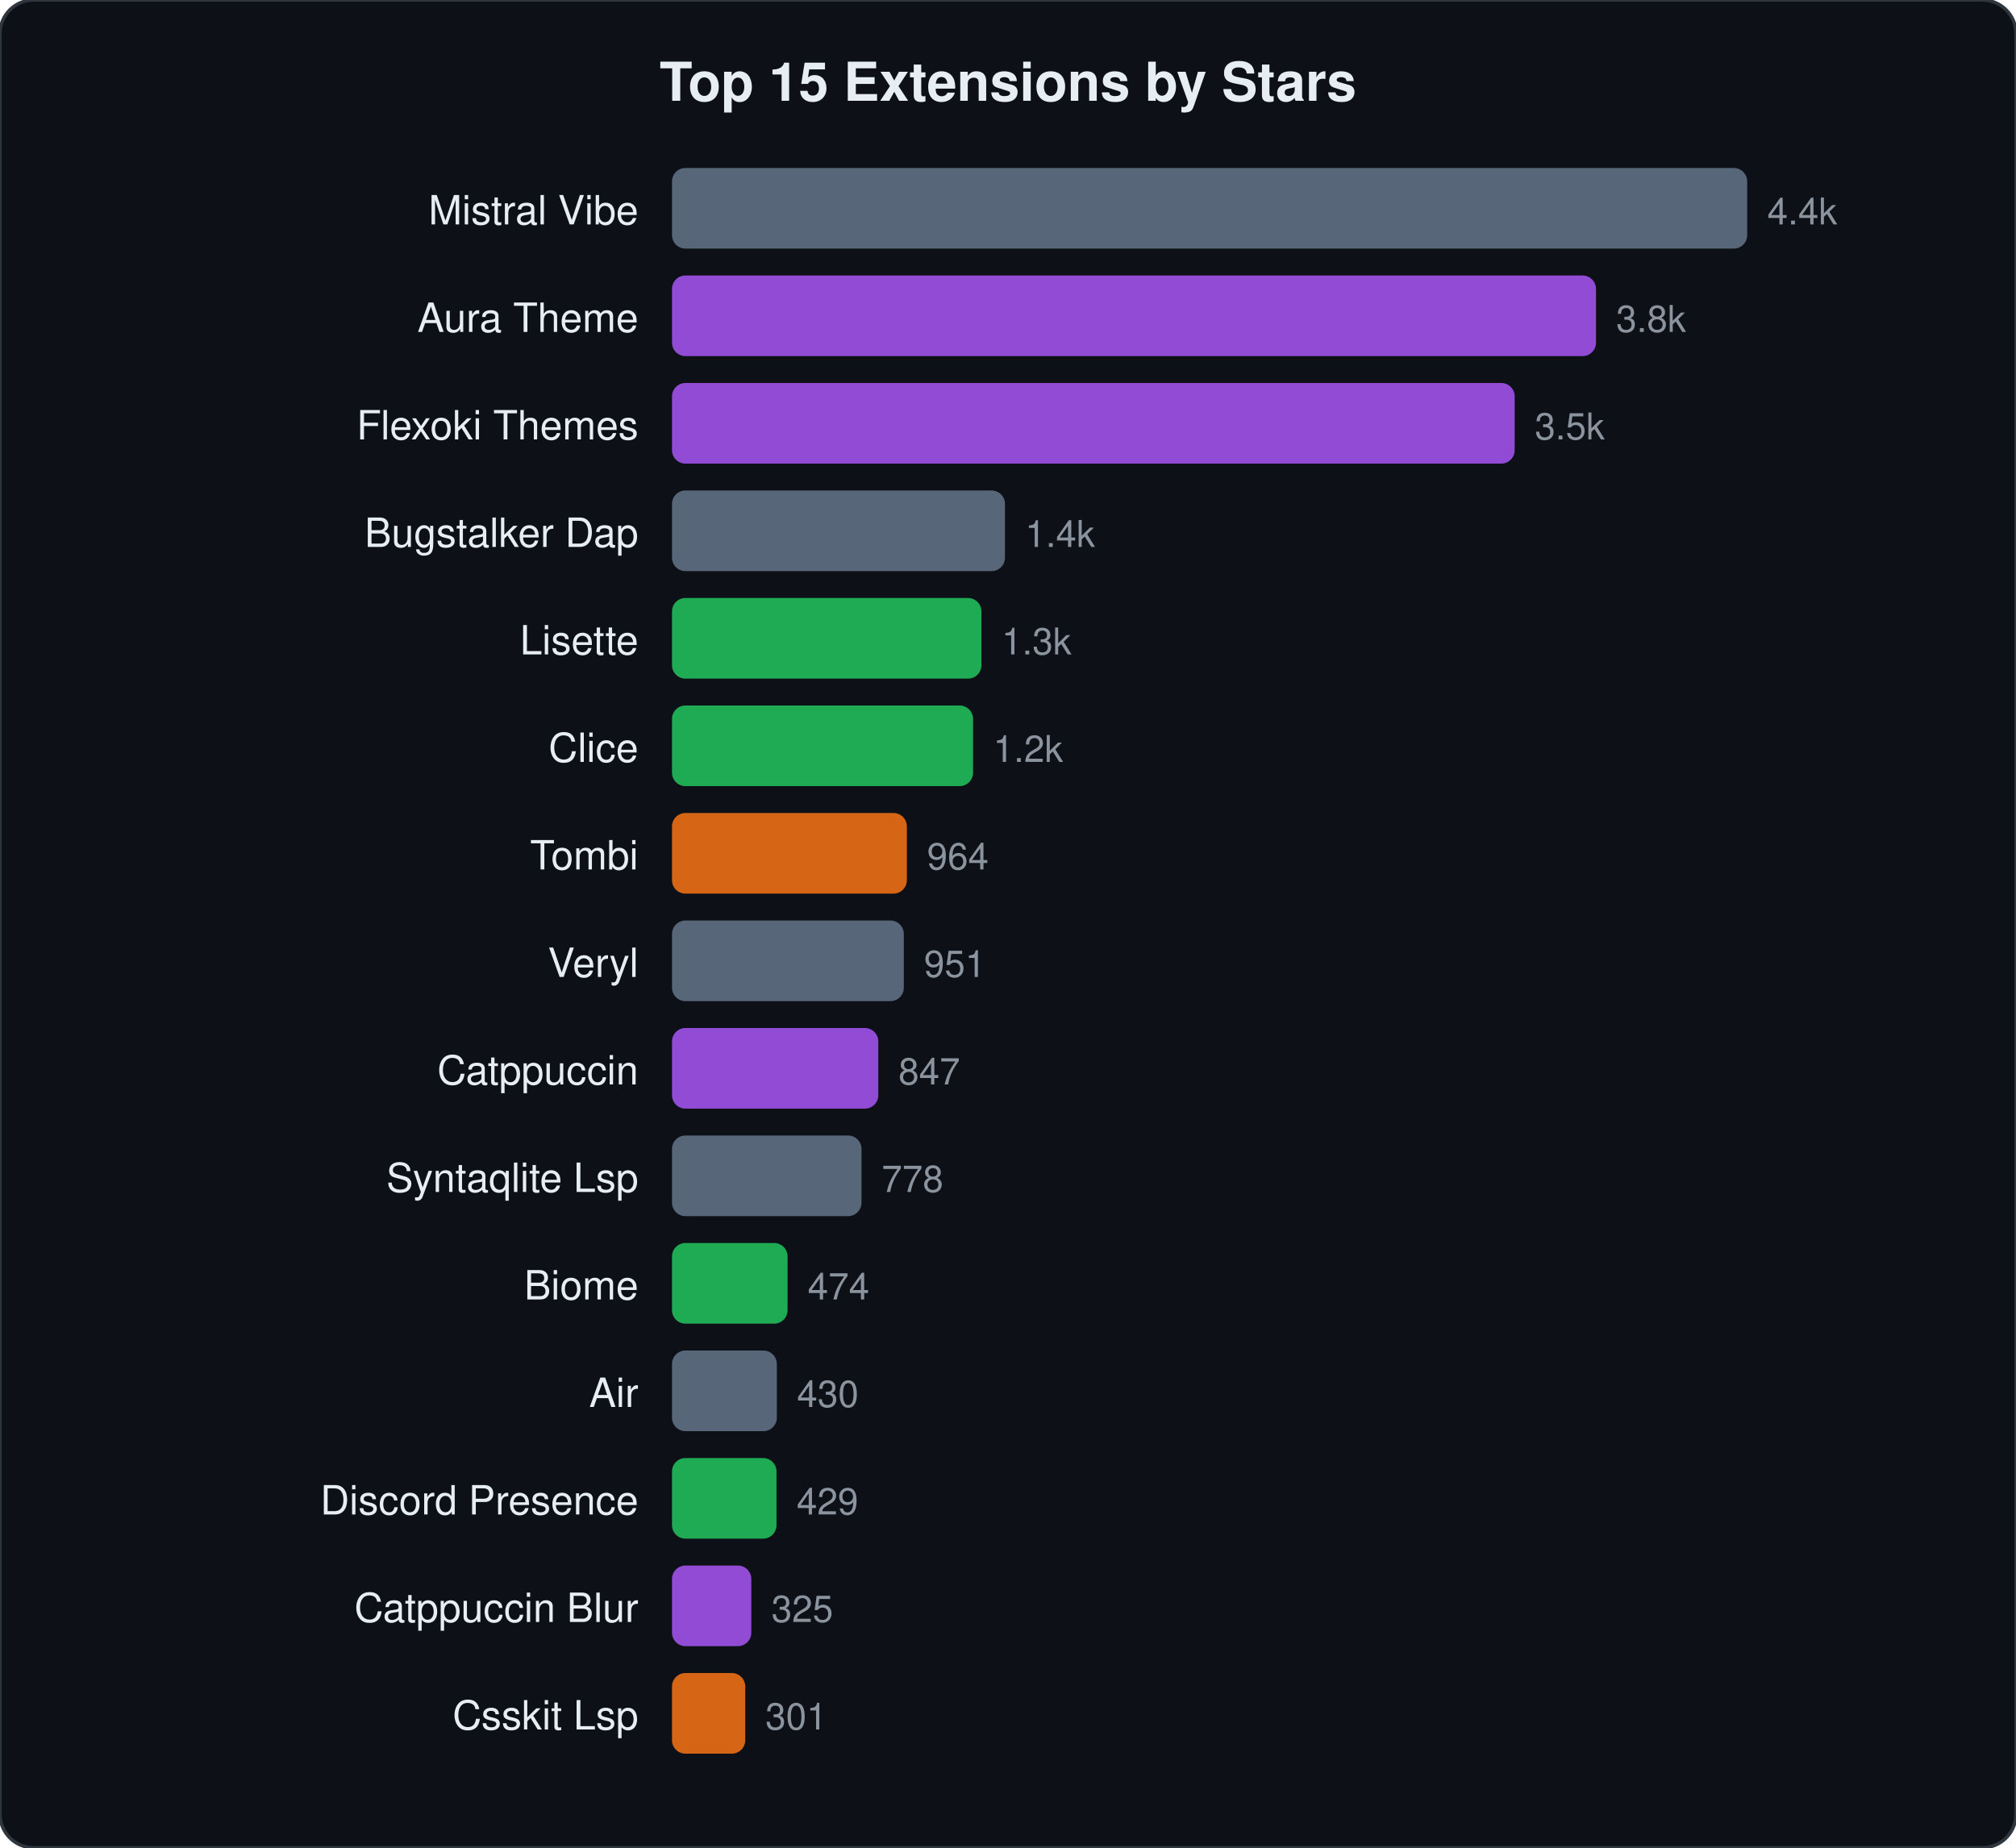
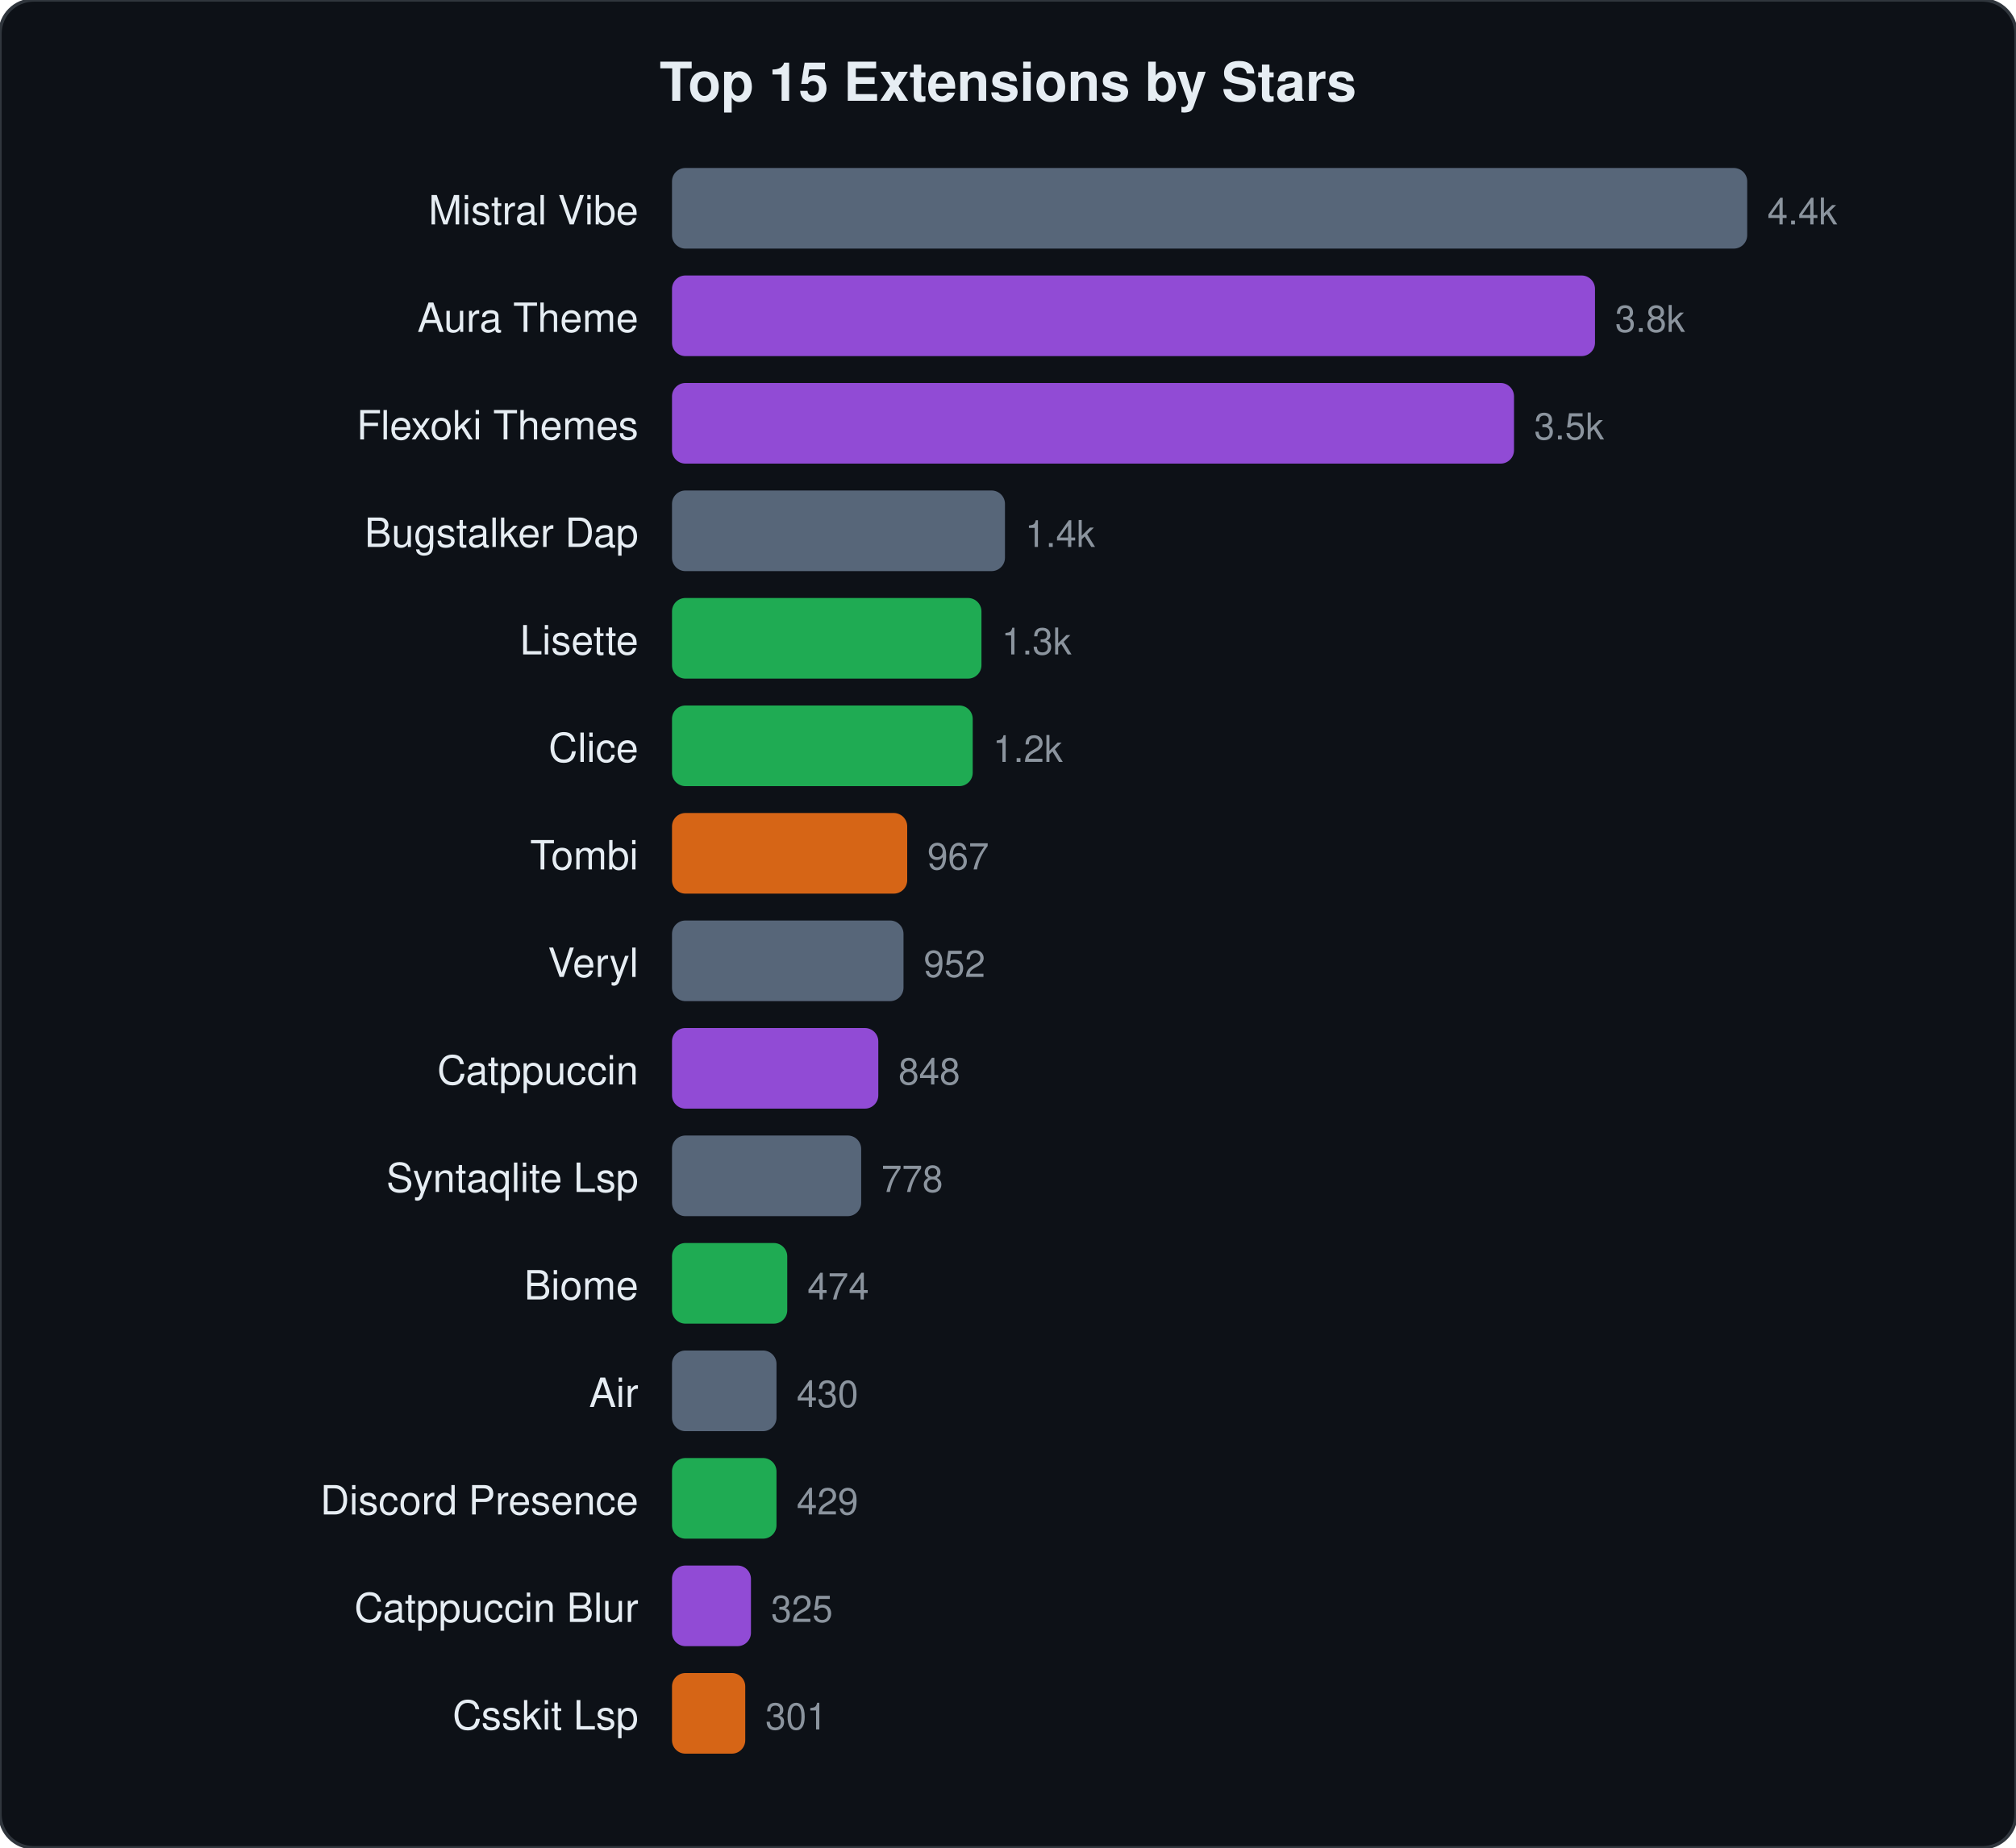
<svg xmlns="http://www.w3.org/2000/svg" viewBox="0 0 600 550" width="600" height="550">
  <style>text{font-family:-apple-system,BlinkMacSystemFont,"Segoe UI",Helvetica,Arial,sans-serif;fill:#e6edf3}.name{font-size:12px}.stars{font-size:11px;fill:#8b949e}.title{font-size:16px;font-weight:600}</style>
  <rect width="600" height="550" rx="10" fill="#0d1117" stroke="#30363d" stroke-width="1" />
  <text x="300" y="30" text-anchor="middle" class="title">Top 15 Extensions by Stars</text>
  <text x="190" y="66.8" text-anchor="end" class="name">Mistral Vibe</text>
  <rect x="200" y="50.0" width="320.0" height="24" rx="4" fill="#64748b" opacity="0.85" />
  <text x="526.0" y="66.8" class="stars">4.4k</text>
  <text x="190" y="98.8" text-anchor="end" class="name">Aura Theme</text>
-   <rect x="200" y="82.0" width="275.0" height="24" rx="4" fill="#a855f7" opacity="0.85" />
-   <text x="481.0" y="98.8" class="stars">3.8k</text>
+   <rect x="200" y="82.0" width="274.7" height="24" rx="4" fill="#a855f7" opacity="0.85" />
+   <text x="480.7" y="98.8" class="stars">3.8k</text>
  <text x="190" y="130.8" text-anchor="end" class="name">Flexoki Themes</text>
-   <rect x="200" y="114.0" width="250.8" height="24" rx="4" fill="#a855f7" opacity="0.85" />
-   <text x="456.8" y="130.8" class="stars">3.5k</text>
+   <rect x="200" y="114.0" width="250.6" height="24" rx="4" fill="#a855f7" opacity="0.85" />
+   <text x="456.6" y="130.8" class="stars">3.5k</text>
  <text x="190" y="162.8" text-anchor="end" class="name">Bugstalker Dap</text>
  <rect x="200" y="146.0" width="99.1" height="24" rx="4" fill="#64748b" opacity="0.85" />
  <text x="305.1" y="162.8" class="stars">1.4k</text>
  <text x="190" y="194.8" text-anchor="end" class="name">Lisette</text>
  <rect x="200" y="178.0" width="92.1" height="24" rx="4" fill="#22c55e" opacity="0.85" />
  <text x="298.1" y="194.8" class="stars">1.3k</text>
  <text x="190" y="226.8" text-anchor="end" class="name">Clice</text>
-   <rect x="200" y="210.0" width="89.6" height="24" rx="4" fill="#22c55e" opacity="0.85" />
-   <text x="295.6" y="226.8" class="stars">1.2k</text>
+   <rect x="200" y="210.0" width="89.5" height="24" rx="4" fill="#22c55e" opacity="0.85" />
+   <text x="295.5" y="226.8" class="stars">1.2k</text>
  <text x="190" y="258.8" text-anchor="end" class="name">Tombi</text>
-   <rect x="200" y="242.0" width="69.9" height="24" rx="4" fill="#f97316" opacity="0.85" />
-   <text x="275.9" y="258.8" class="stars">964</text>
+   <rect x="200" y="242.0" width="70.0" height="24" rx="4" fill="#f97316" opacity="0.85" />
+   <text x="276.0" y="258.8" class="stars">967</text>
  <text x="190" y="290.8" text-anchor="end" class="name">Veryl</text>
-   <rect x="200" y="274.0" width="69.0" height="24" rx="4" fill="#64748b" opacity="0.85" />
-   <text x="275.0" y="290.8" class="stars">951</text>
+   <rect x="200" y="274.0" width="68.9" height="24" rx="4" fill="#64748b" opacity="0.85" />
+   <text x="274.9" y="290.8" class="stars">952</text>
  <text x="190" y="322.8" text-anchor="end" class="name">Catppuccin</text>
  <rect x="200" y="306.0" width="61.4" height="24" rx="4" fill="#a855f7" opacity="0.85" />
-   <text x="267.4" y="322.8" class="stars">847</text>
+   <text x="267.4" y="322.8" class="stars">848</text>
  <text x="190" y="354.8" text-anchor="end" class="name">Syntaqlite Lsp</text>
-   <rect x="200" y="338.0" width="56.4" height="24" rx="4" fill="#64748b" opacity="0.85" />
-   <text x="262.4" y="354.8" class="stars">778</text>
+   <rect x="200" y="338.0" width="56.3" height="24" rx="4" fill="#64748b" opacity="0.85" />
+   <text x="262.3" y="354.8" class="stars">778</text>
  <text x="190" y="386.8" text-anchor="end" class="name">Biome</text>
-   <rect x="200" y="370.0" width="34.4" height="24" rx="4" fill="#22c55e" opacity="0.85" />
-   <text x="240.4" y="386.8" class="stars">474</text>
+   <rect x="200" y="370.0" width="34.3" height="24" rx="4" fill="#22c55e" opacity="0.85" />
+   <text x="240.3" y="386.8" class="stars">474</text>
  <text x="190" y="418.8" text-anchor="end" class="name">Air</text>
-   <rect x="200" y="402.0" width="31.2" height="24" rx="4" fill="#64748b" opacity="0.85" />
-   <text x="237.2" y="418.8" class="stars">430</text>
+   <rect x="200" y="402.0" width="31.1" height="24" rx="4" fill="#64748b" opacity="0.85" />
+   <text x="237.1" y="418.8" class="stars">430</text>
  <text x="190" y="450.8" text-anchor="end" class="name">Discord Presence</text>
  <rect x="200" y="434.0" width="31.1" height="24" rx="4" fill="#22c55e" opacity="0.85" />
  <text x="237.1" y="450.8" class="stars">429</text>
  <text x="190" y="482.8" text-anchor="end" class="name">Catppuccin Blur</text>
-   <rect x="200" y="466.0" width="23.6" height="24" rx="4" fill="#a855f7" opacity="0.85" />
-   <text x="229.6" y="482.8" class="stars">325</text>
+   <rect x="200" y="466.0" width="23.5" height="24" rx="4" fill="#a855f7" opacity="0.85" />
+   <text x="229.5" y="482.8" class="stars">325</text>
  <text x="190" y="514.8" text-anchor="end" class="name">Csskit Lsp</text>
  <rect x="200" y="498.0" width="21.8" height="24" rx="4" fill="#f97316" opacity="0.85" />
  <text x="227.8" y="514.8" class="stars">301</text>
</svg>
